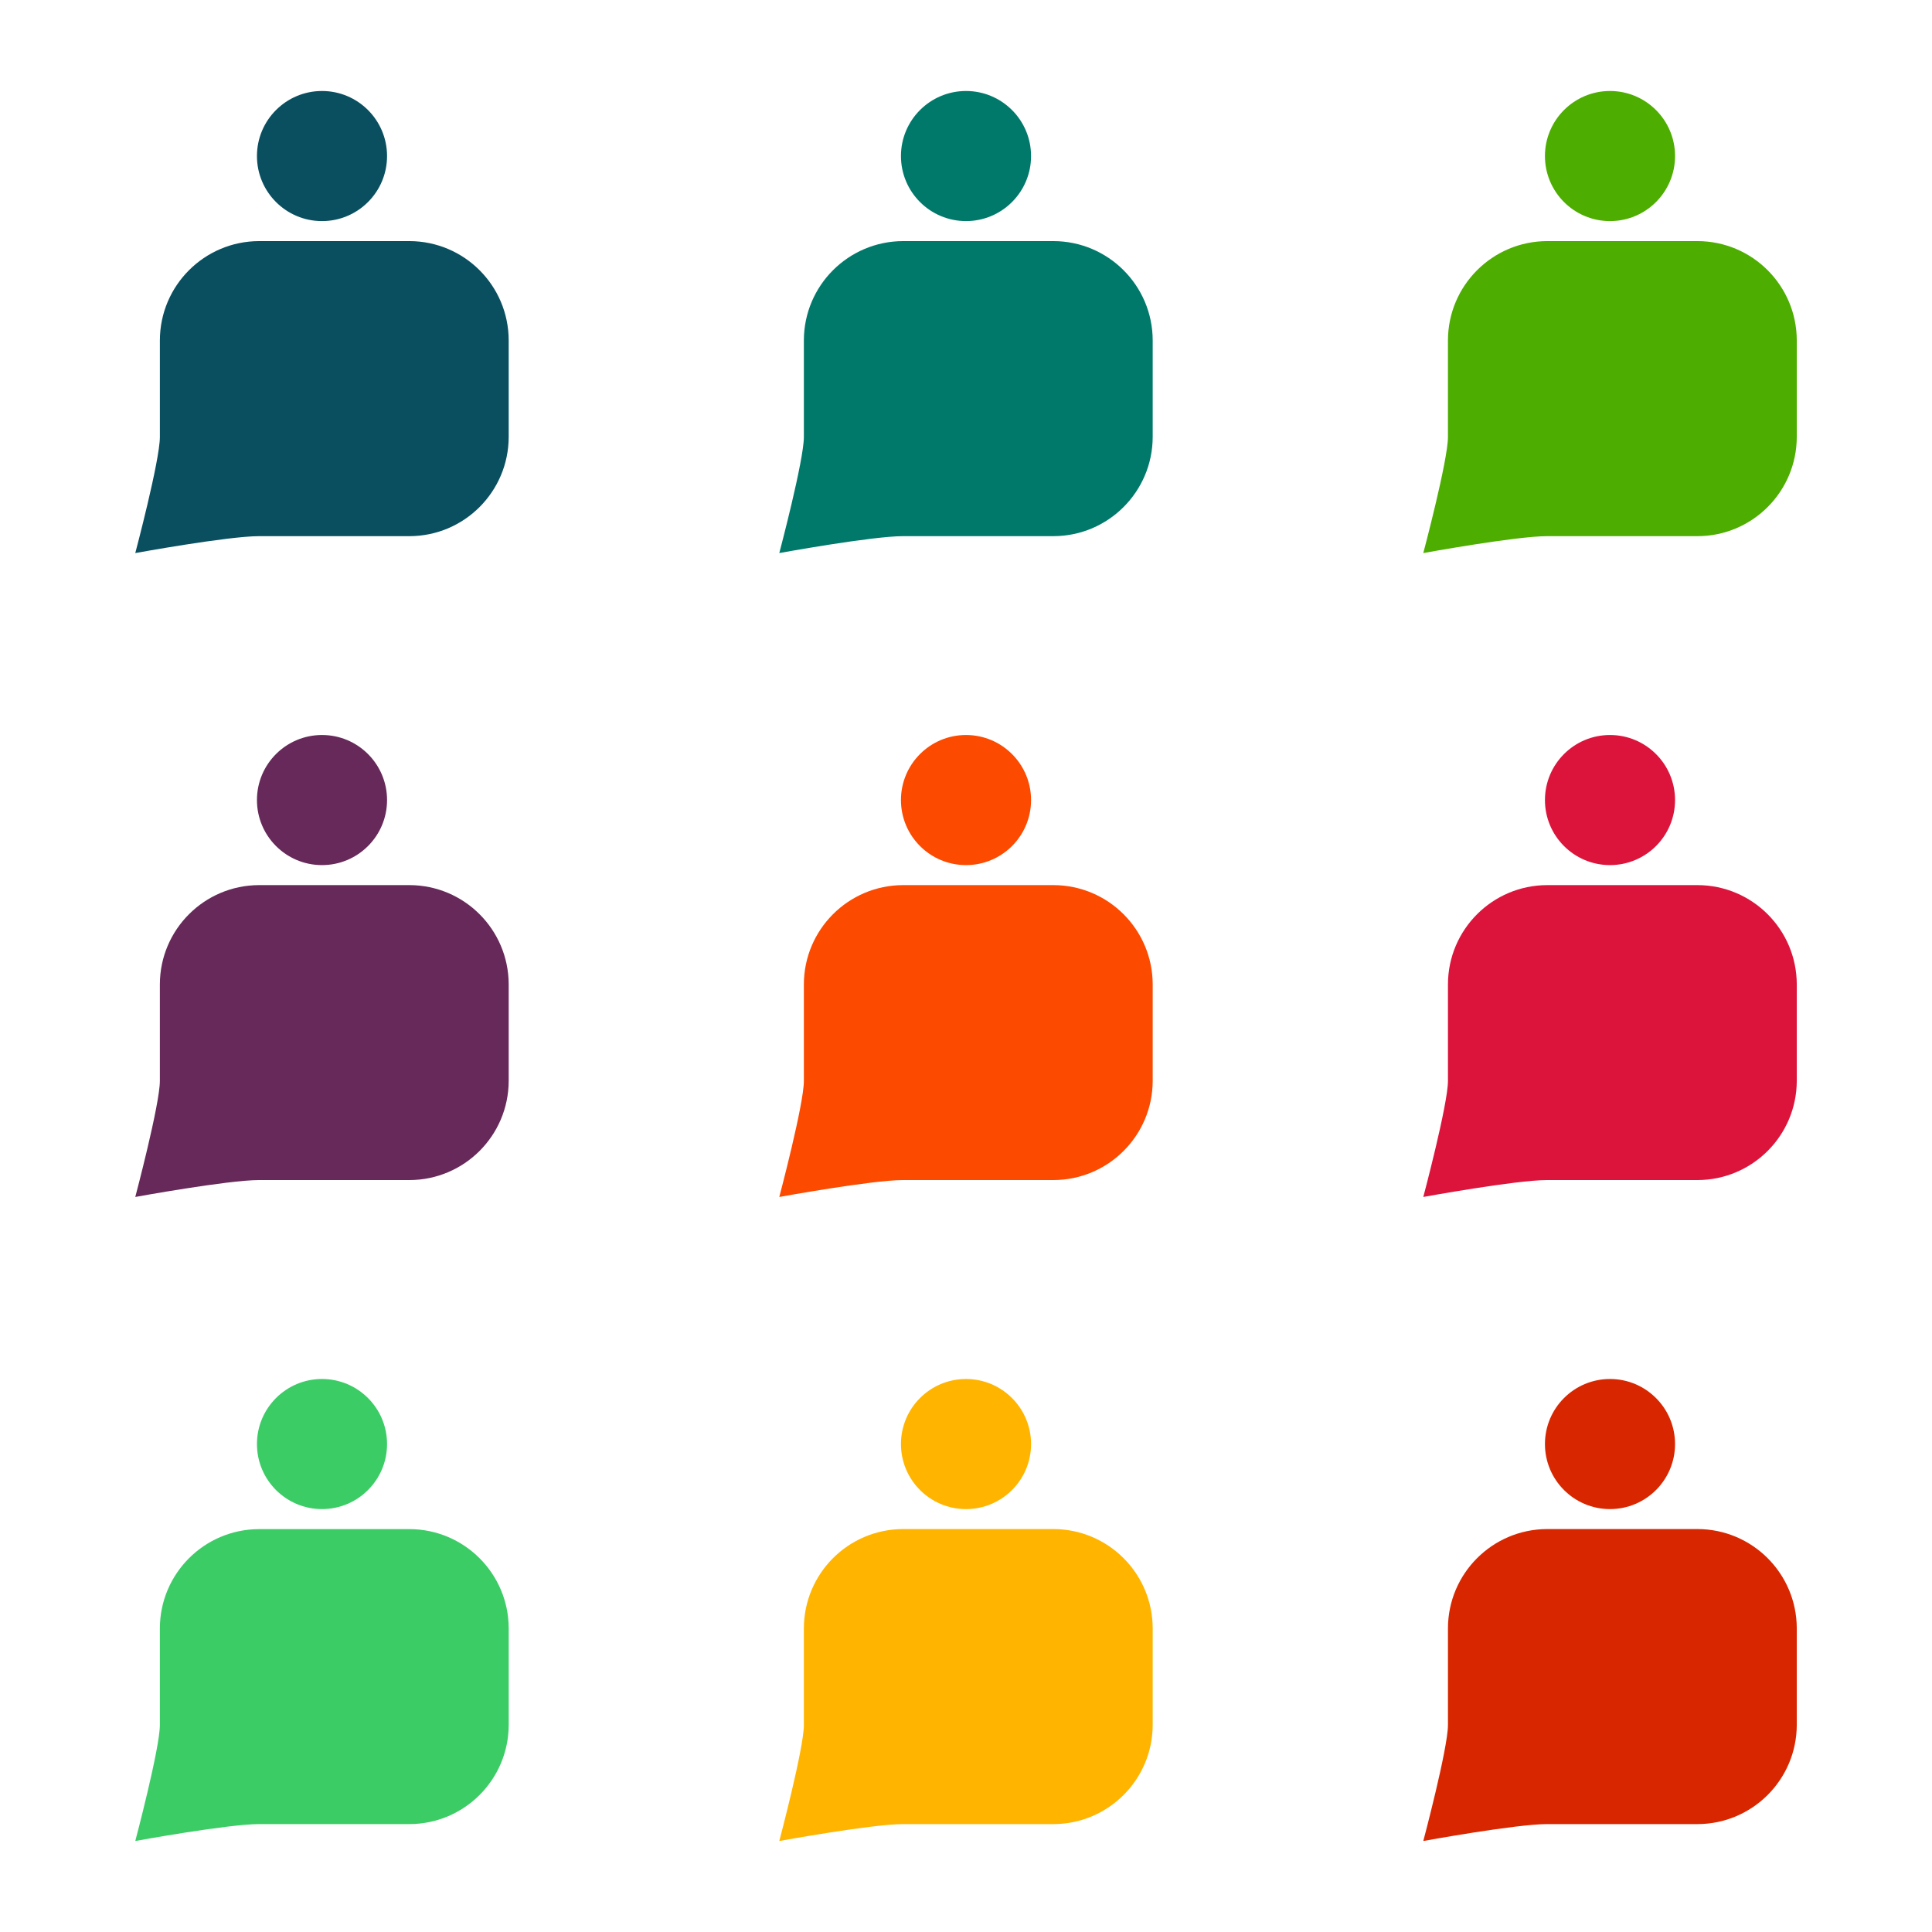
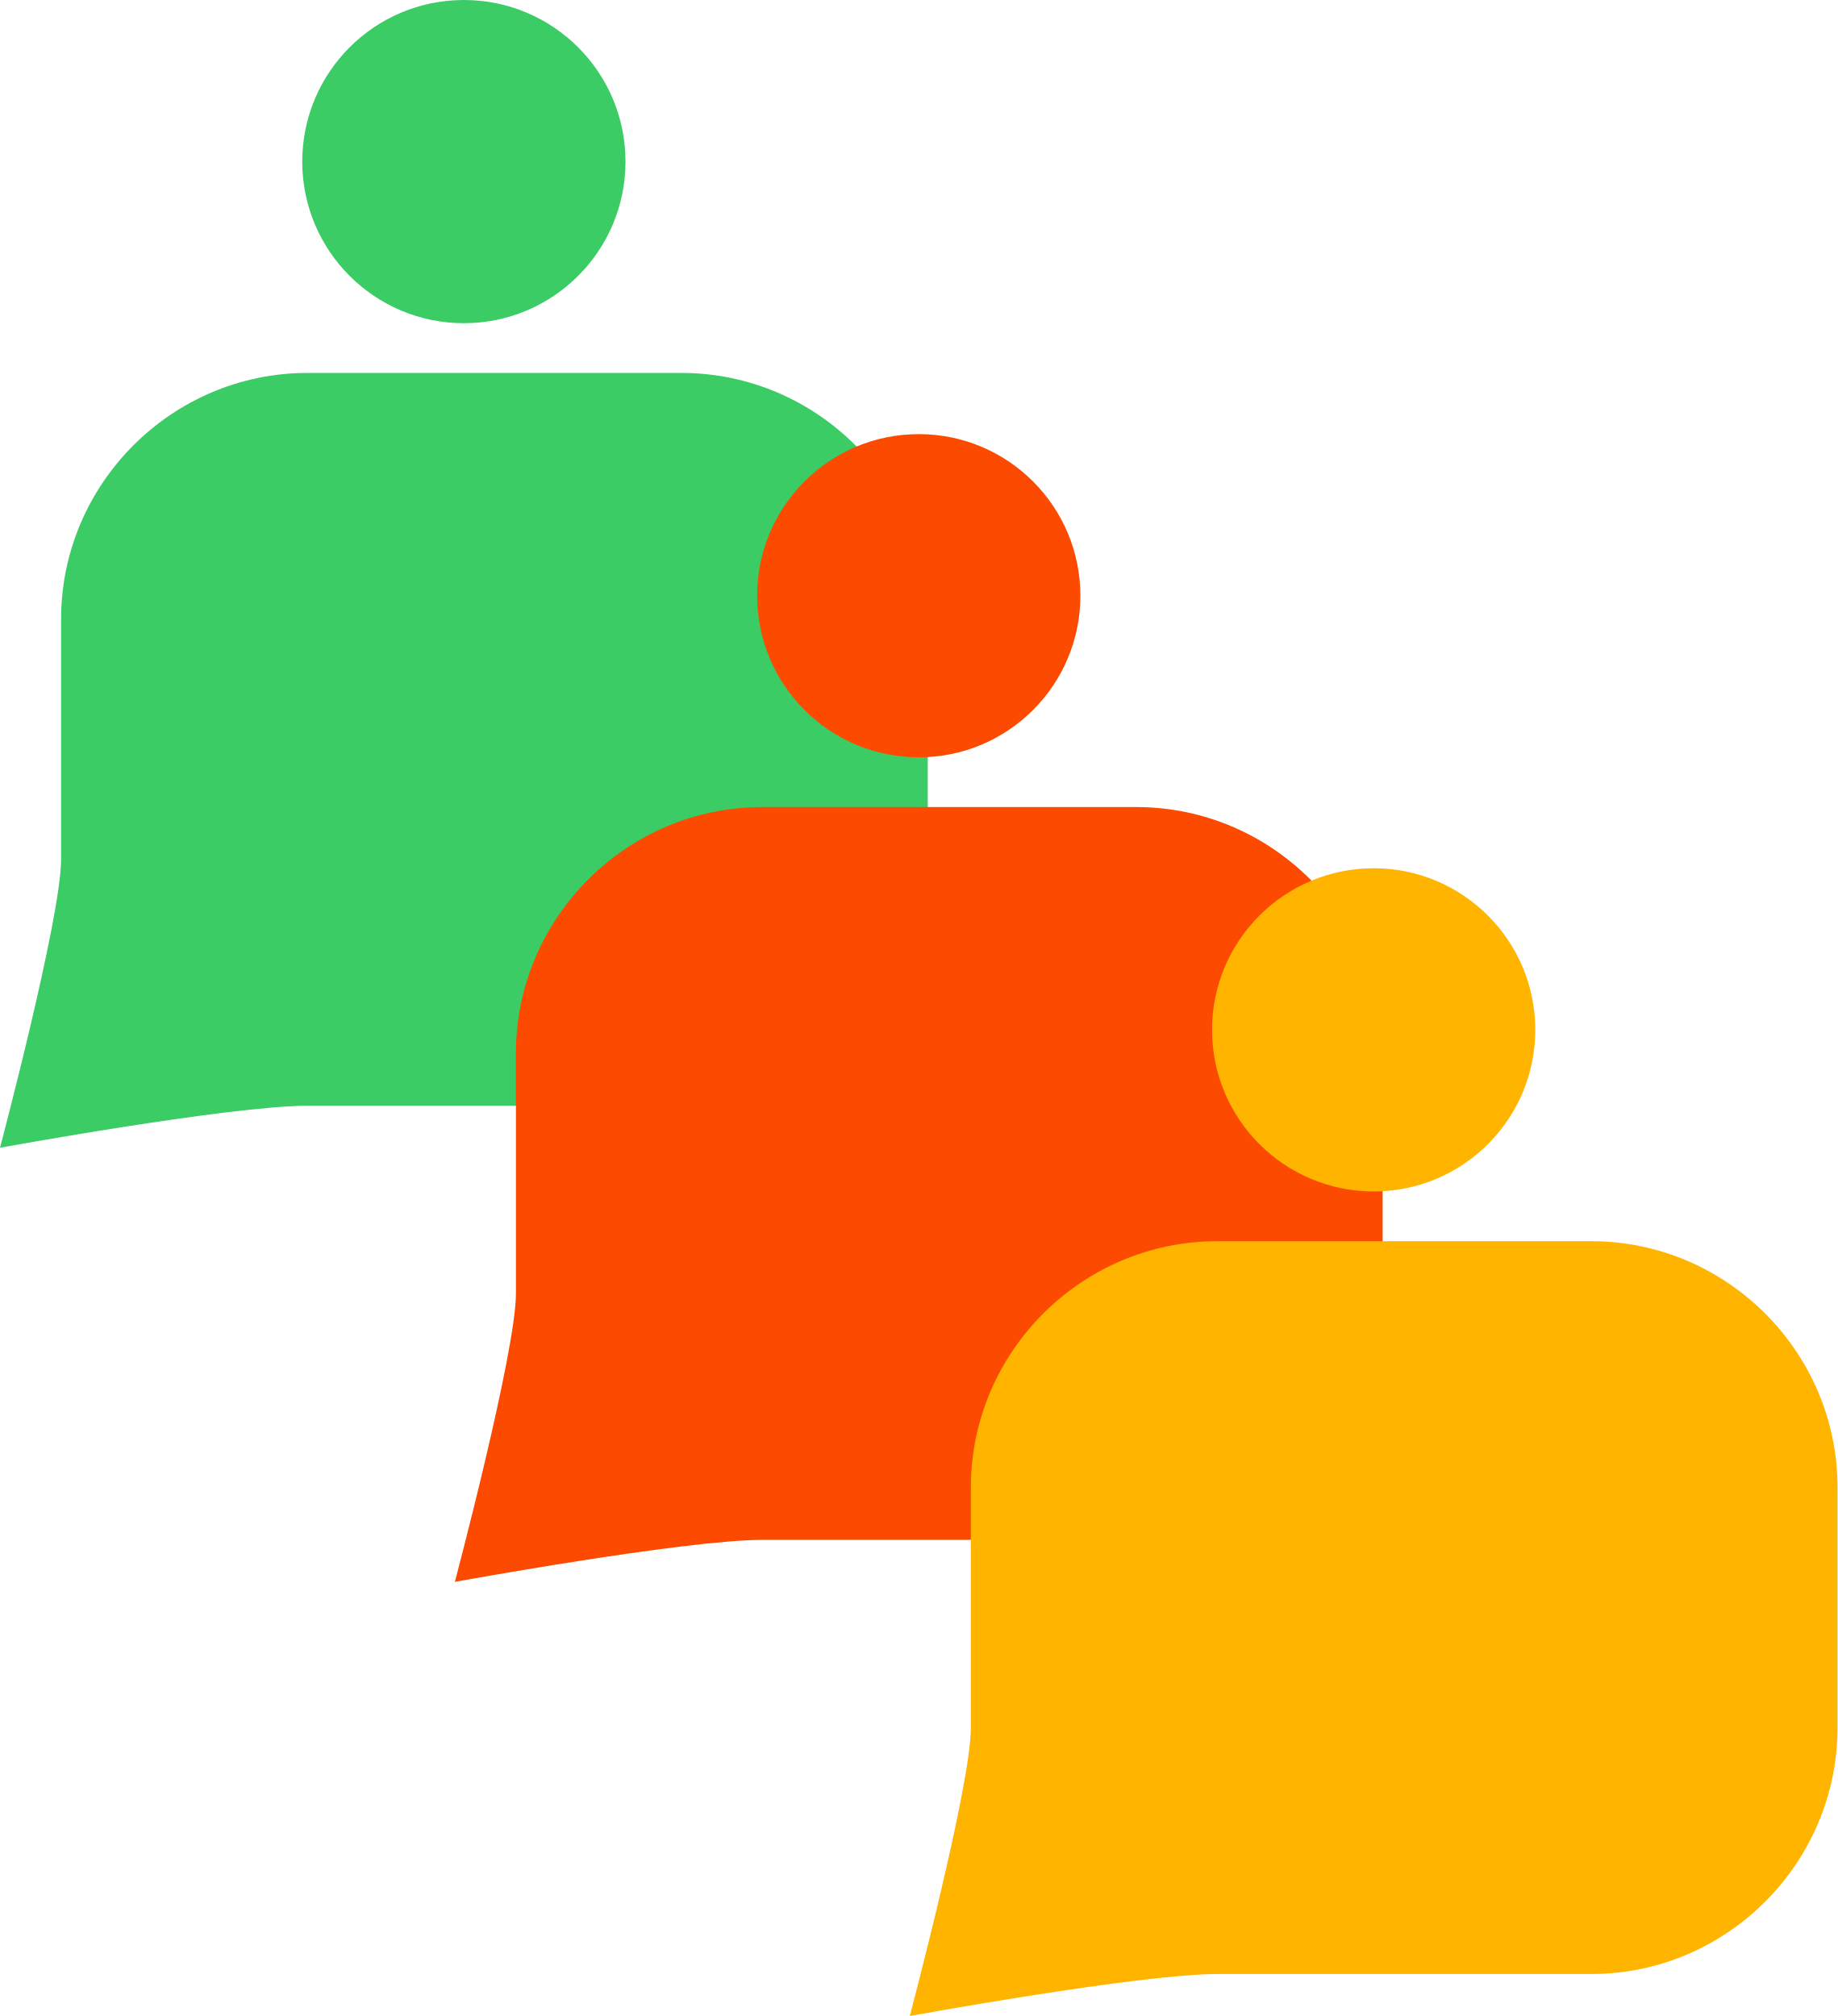
- <svg xmlns="http://www.w3.org/2000/svg" id="Livello_1" data-name="Livello 1" viewBox="0 0 1275.59 1275.59">
+ <svg xmlns="http://www.w3.org/2000/svg" id="Livello_5" data-name="Livello 5" viewBox="0 0 1064.67 1168.21">
  <defs>
-     <style>.cls-1{fill:transparent;}.cls-2{fill:#094f60;}.cls-3{fill:#00796b;}.cls-4{fill:#4dad00;}.cls-5{fill:#662959;}.cls-6{fill:#fc4a00;}.cls-7{fill:#dc143c;}.cls-8{fill:#3ccc66;}.cls-9{fill:#ffb500;}.cls-10{fill:#d82700;}</style>
+     <style>.cls-1{fill:#3ccc66;}.cls-2{fill:#fc4a00;}.cls-3{fill:#ffb500;}</style>
  </defs>
-   <g id="Base">
-     <rect class="cls-1" width="1275.59" height="1275.59" rx="113.39" ry="113.39" />
+   <g id="gnammy">
+     <circle class="cls-1" cx="268.77" cy="93.64" r="93.64" />
+     <path class="cls-1" d="M575.21,775.31H358.46c-44.8,0-178.09,24.33-178.09,24.33s35.39-133.35,35.39-167V493.37c0-78.49,64.22-142.7,142.7-142.7H575.21c78.49,0,142.7,64.22,142.7,142.7V632.61C717.91,711.09,653.7,775.31,575.21,775.31Z" transform="translate(-180.37 -134.56)" />
  </g>
-   <g id="Standard_Comunità" data-name="Standard Comunità">
-     <g id="Standard_Comunità-2" data-name="Standard Comunità-2">
-       <g id="gnammy">
-         <circle class="cls-2" cx="212.6" cy="103.03" r="42.95" />
-         <path class="cls-2" d="M270.41,354H171c-20.55,0-81.68,11.16-81.68,11.16S105.56,304,105.56,288.5V224.64A65.64,65.64,0,0,1,171,159.19h99.41a65.64,65.64,0,0,1,65.45,65.45V288.5A65.64,65.64,0,0,1,270.41,354Z" />
-       </g>
-       <g id="gnammy-2">
-         <circle class="cls-3" cx="637.8" cy="103.03" r="42.95" />
-         <path class="cls-3" d="M695.61,354H596.2c-20.55,0-81.68,11.16-81.68,11.16S530.75,304,530.75,288.5V224.64a65.64,65.64,0,0,1,65.45-65.45h99.41a65.64,65.64,0,0,1,65.45,65.45V288.5A65.64,65.64,0,0,1,695.61,354Z" />
-       </g>
-       <g id="gnammy-3">
-         <circle class="cls-4" cx="1062.99" cy="103.03" r="42.95" />
-         <path class="cls-4" d="M1120.81,354H1021.4c-20.55,0-81.68,11.16-81.68,11.16S956,304,956,288.5V224.64a65.64,65.64,0,0,1,65.45-65.45h99.41a65.64,65.64,0,0,1,65.45,65.45V288.5A65.64,65.64,0,0,1,1120.81,354Z" />
-       </g>
-       <g id="gnammy-4">
-         <circle class="cls-5" cx="212.6" cy="528.23" r="42.95" />
-         <path class="cls-5" d="M270.41,779.13H171c-20.55,0-81.68,11.16-81.68,11.16s16.23-61.16,16.23-76.61V649.84A65.64,65.64,0,0,1,171,584.39h99.41a65.64,65.64,0,0,1,65.45,65.45V713.7A65.64,65.64,0,0,1,270.41,779.13Z" />
-       </g>
-       <g id="gnammy-5">
-         <circle class="cls-6" cx="637.8" cy="528.23" r="42.95" />
-         <path class="cls-6" d="M695.61,779.13H596.2c-20.55,0-81.68,11.16-81.68,11.16s16.23-61.16,16.23-76.61V649.84a65.64,65.64,0,0,1,65.45-65.45h99.41a65.64,65.64,0,0,1,65.45,65.45V713.7A65.64,65.64,0,0,1,695.61,779.13Z" />
-       </g>
-       <g id="gnammy-6">
-         <circle class="cls-7" cx="1062.99" cy="528.23" r="42.95" />
-         <path class="cls-7" d="M1120.81,779.13H1021.4c-20.55,0-81.68,11.16-81.68,11.16S956,729.13,956,713.68V649.84a65.64,65.64,0,0,1,65.45-65.45h99.41a65.64,65.64,0,0,1,65.45,65.45V713.7A65.64,65.64,0,0,1,1120.81,779.13Z" />
-       </g>
-       <g id="gnammy-7">
-         <circle class="cls-8" cx="212.6" cy="953.42" r="42.95" />
-         <path class="cls-8" d="M270.41,1204.35H171c-20.55,0-81.68,11.16-81.68,11.16s16.23-61.16,16.23-76.61V1075A65.64,65.64,0,0,1,171,1009.59h99.41A65.64,65.64,0,0,1,335.87,1075v63.86A65.64,65.64,0,0,1,270.41,1204.35Z" />
-       </g>
-       <g id="gnammy-8">
-         <circle class="cls-9" cx="637.8" cy="953.42" r="42.95" />
-         <path class="cls-9" d="M695.61,1204.35H596.2c-20.55,0-81.68,11.16-81.68,11.16s16.23-61.16,16.23-76.61V1075a65.64,65.64,0,0,1,65.45-65.45h99.41A65.64,65.64,0,0,1,761.06,1075v63.86A65.64,65.64,0,0,1,695.61,1204.35Z" />
-       </g>
-       <g id="gnammy-9">
-         <circle class="cls-10" cx="1062.99" cy="953.42" r="42.95" />
-         <path class="cls-10" d="M1120.81,1204.35H1021.4c-20.55,0-81.68,11.16-81.68,11.16S956,1154.35,956,1138.9V1075a65.64,65.64,0,0,1,65.45-65.45h99.41a65.64,65.64,0,0,1,65.45,65.45v63.86A65.64,65.64,0,0,1,1120.81,1204.35Z" />
-       </g>
-     </g>
+   <g id="gnammy-2" data-name="gnammy">
+     <circle class="cls-2" cx="532.33" cy="345.2" r="93.64" />
+     <path class="cls-2" d="M838.77,1026.87H622c-44.8,0-178.09,24.33-178.09,24.33s35.39-133.35,35.39-167V744.93c0-78.49,64.22-142.7,142.7-142.7H838.77c78.49,0,142.7,64.22,142.7,142.7V884.17C981.48,962.66,917.26,1026.87,838.77,1026.87Z" transform="translate(-180.37 -134.56)" />
+   </g>
+   <g id="gnammy-3" data-name="gnammy">
+     <circle class="cls-3" cx="795.9" cy="596.77" r="93.64" />
+     <path class="cls-3" d="M1102.34,1278.44H885.59c-44.8,0-178.09,24.33-178.09,24.33s35.39-133.35,35.39-167V996.5c0-78.49,64.22-142.7,142.7-142.7h216.75c78.49,0,142.7,64.22,142.7,142.7v139.24C1245,1214.22,1180.82,1278.44,1102.34,1278.44Z" transform="translate(-180.37 -134.56)" />
  </g>
</svg>
